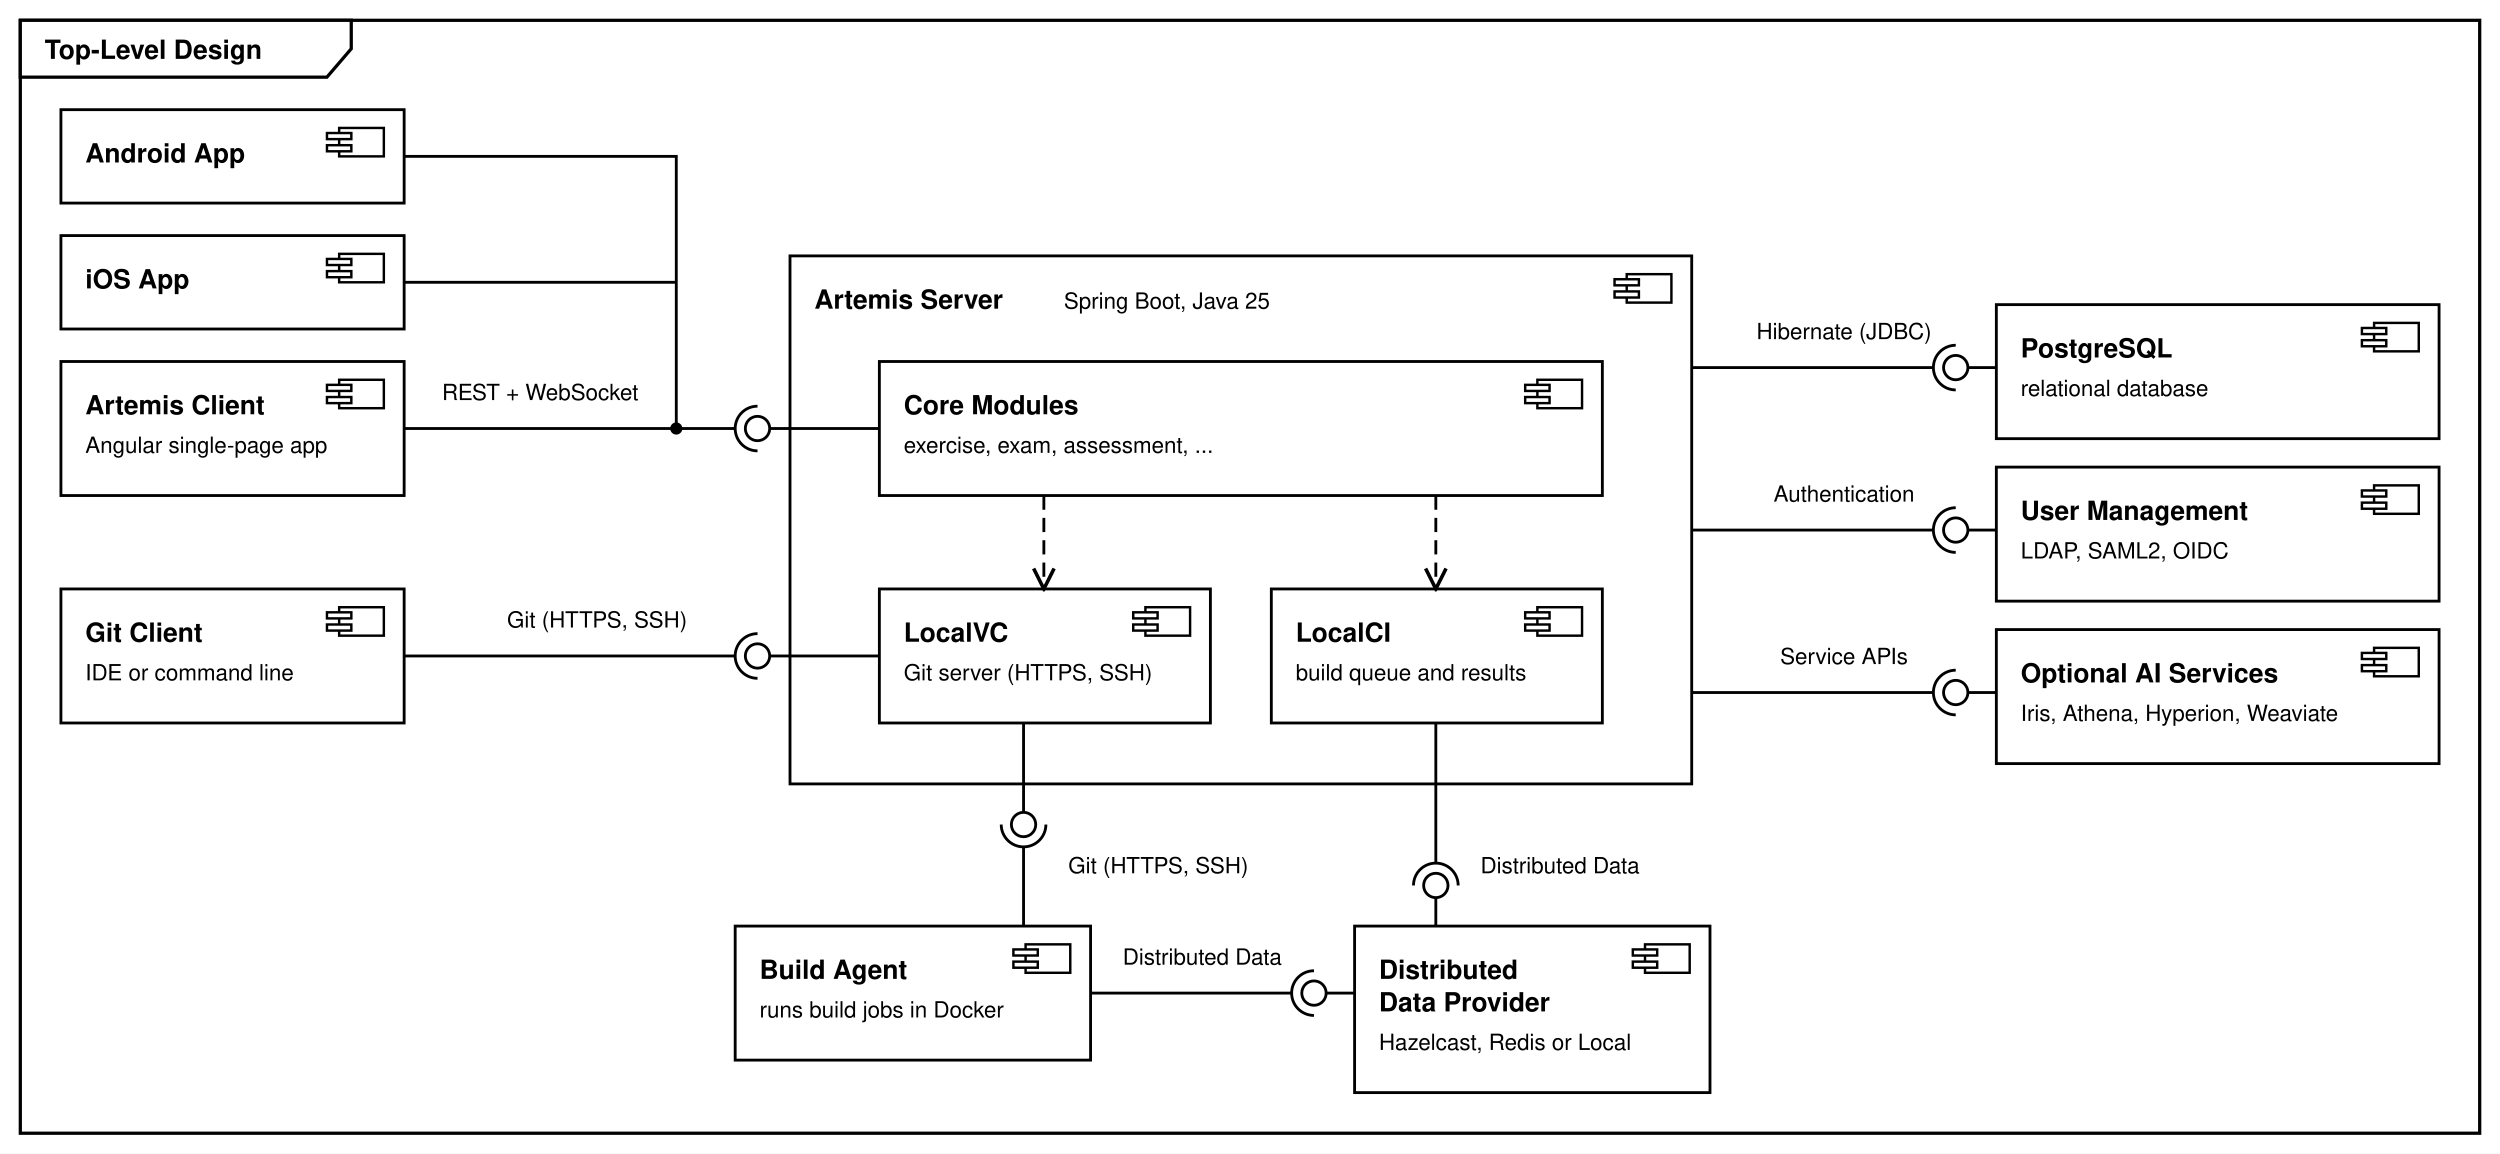
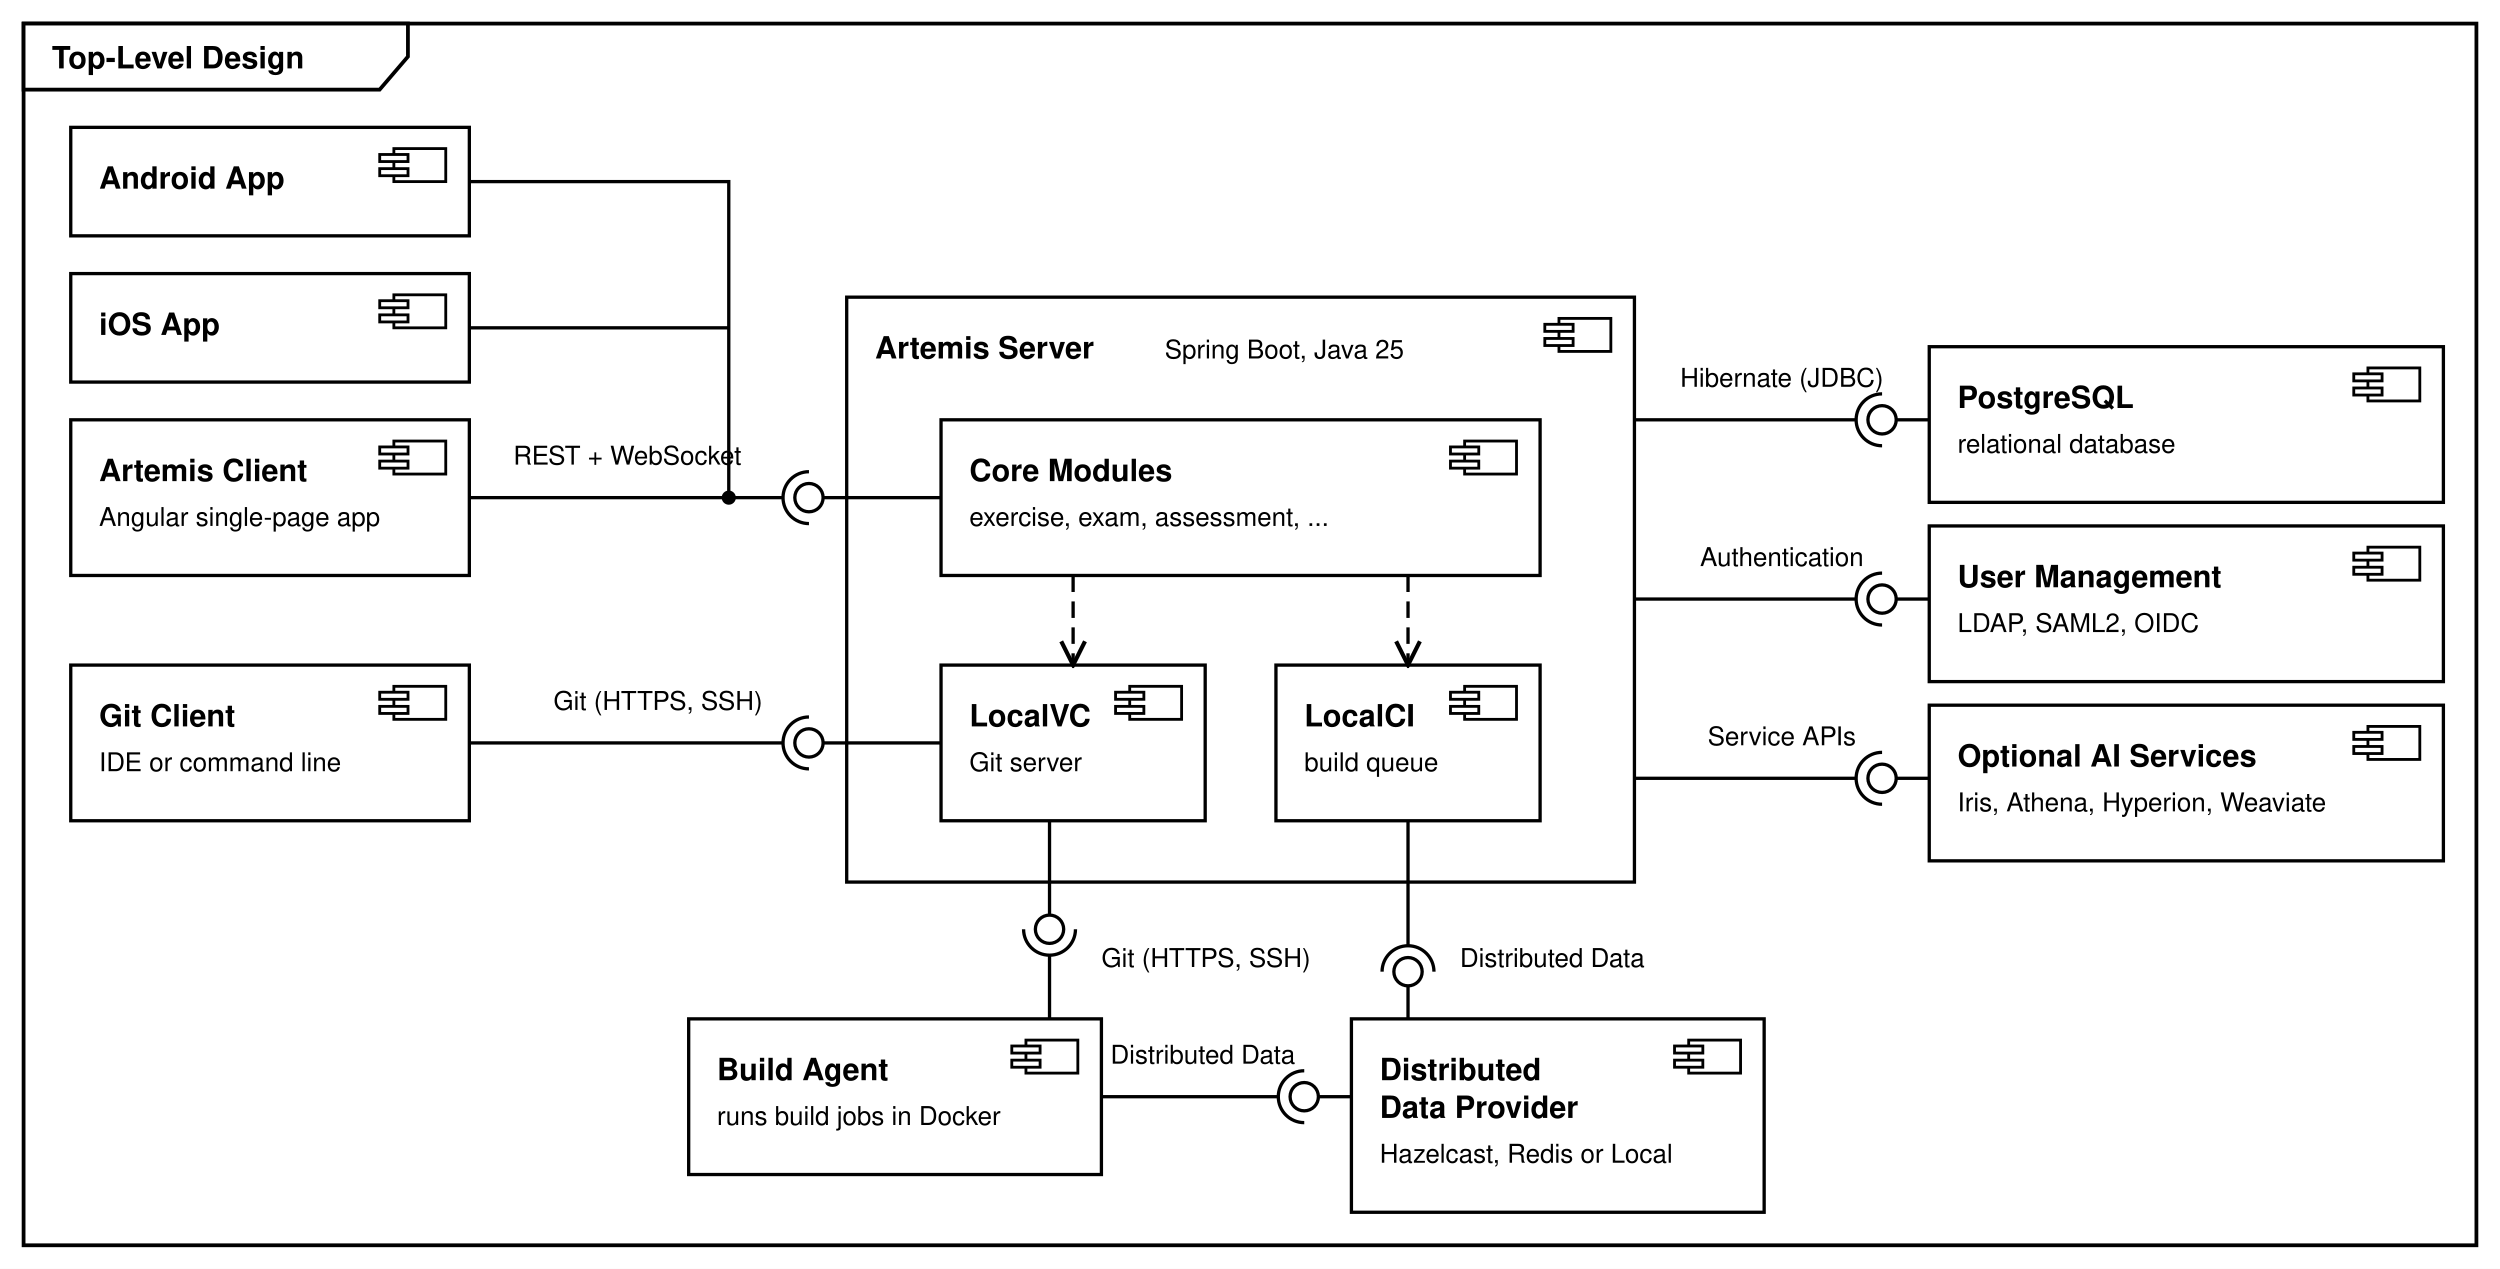
- <svg xmlns="http://www.w3.org/2000/svg" viewBox="0 0 1231 568" width="1231" height="568" font-family="Helvetica, Arial, sans-serif" role="img" aria-labelledby="t d">
+ <svg xmlns="http://www.w3.org/2000/svg" viewBox="0 0 1060 538" width="1060" height="538" font-family="Helvetica, Arial, sans-serif" role="img" aria-labelledby="t d">
  <defs>
    <marker id="open" viewBox="0 0 10 10" refX="9" refY="5" markerWidth="9" markerHeight="9" orient="auto">
      <path d="M1 1 L9 5 L1 9" fill="none" stroke="#000000" stroke-width="1.4" />
    </marker>
  </defs>
-   <rect width="1231" height="568" fill="#ffffff" />
-   <rect x="10" y="10" width="1211" height="548" fill="#ffffff" stroke="#000000" stroke-width="1.6" />
+   <rect width="1060" height="538" fill="#ffffff" />
+   <rect x="10" y="10" width="1040" height="518" fill="#ffffff" stroke="#000000" stroke-width="1.6" />
  <polygon points="10,10 172.96,10 172.96,24 160.96,38 10,38" fill="#ffffff" stroke="#000000" stroke-width="1.6" />
  <text x="22" y="29" font-size="13" font-weight="700" text-anchor="start" fill="#000000">Top-Level Design</text>
-   <rect x="389" y="126" width="444" height="260" fill="#ffffff" stroke="#000000" stroke-width="1.4" />
-   <rect x="801" y="135" width="22" height="14" fill="#ffffff" stroke="#000000" stroke-width="1.2" />
-   <rect x="795" y="137.5" width="12" height="3" fill="#ffffff" stroke="#000000" stroke-width="1.2" />
-   <rect x="795" y="143.5" width="12" height="3" fill="#ffffff" stroke="#000000" stroke-width="1.2" />
-   <text x="401" y="152" font-size="13" font-weight="700" text-anchor="start" fill="#000000">Artemis Server</text>
-   <text x="523.84" y="152" font-size="11" font-weight="400" text-anchor="start" fill="#000000">Spring Boot, Java 25</text>
-   <rect x="433" y="178" width="356" height="66" fill="#ffffff" stroke="#000000" stroke-width="1.4" />
-   <rect x="757" y="187" width="22" height="14" fill="#ffffff" stroke="#000000" stroke-width="1.2" />
-   <rect x="751" y="189.5" width="12" height="3" fill="#ffffff" stroke="#000000" stroke-width="1.2" />
-   <rect x="751" y="195.5" width="12" height="3" fill="#ffffff" stroke="#000000" stroke-width="1.2" />
-   <text x="445" y="204" font-size="13" font-weight="700" text-anchor="start" fill="#000000">Core Modules</text>
-   <text x="445" y="223" font-size="11" font-weight="400" text-anchor="start" fill="#000000">exercise, exam, assessment, ...</text>
-   <rect x="433" y="290" width="163" height="66" fill="#ffffff" stroke="#000000" stroke-width="1.4" />
-   <rect x="564" y="299" width="22" height="14" fill="#ffffff" stroke="#000000" stroke-width="1.2" />
-   <rect x="558" y="301.5" width="12" height="3" fill="#ffffff" stroke="#000000" stroke-width="1.2" />
-   <rect x="558" y="307.5" width="12" height="3" fill="#ffffff" stroke="#000000" stroke-width="1.2" />
-   <text x="445" y="316" font-size="13" font-weight="700" text-anchor="start" fill="#000000">LocalVC</text>
-   <text x="445" y="335" font-size="11" font-weight="400" text-anchor="start" fill="#000000">Git server (HTTPS, SSH)</text>
-   <rect x="626" y="290" width="163" height="66" fill="#ffffff" stroke="#000000" stroke-width="1.4" />
-   <rect x="757" y="299" width="22" height="14" fill="#ffffff" stroke="#000000" stroke-width="1.2" />
-   <rect x="751" y="301.5" width="12" height="3" fill="#ffffff" stroke="#000000" stroke-width="1.2" />
-   <rect x="751" y="307.5" width="12" height="3" fill="#ffffff" stroke="#000000" stroke-width="1.2" />
-   <text x="638" y="316" font-size="13" font-weight="700" text-anchor="start" fill="#000000">LocalCI</text>
-   <text x="638" y="335" font-size="11" font-weight="400" text-anchor="start" fill="#000000">build queue and results</text>
-   <polyline points="514,244 514,290" fill="none" stroke="#000000" stroke-width="1.4" stroke-dasharray="7 4" marker-end="url(#open)" />
-   <polyline points="707,244 707,290" fill="none" stroke="#000000" stroke-width="1.4" stroke-dasharray="7 4" marker-end="url(#open)" />
+   <rect x="359" y="126" width="334" height="248" fill="#ffffff" stroke="#000000" stroke-width="1.4" />
+   <rect x="661" y="135" width="22" height="14" fill="#ffffff" stroke="#000000" stroke-width="1.2" />
+   <rect x="655" y="137.5" width="12" height="3" fill="#ffffff" stroke="#000000" stroke-width="1.2" />
+   <rect x="655" y="143.5" width="12" height="3" fill="#ffffff" stroke="#000000" stroke-width="1.2" />
+   <text x="371" y="152" font-size="13" font-weight="700" text-anchor="start" fill="#000000">Artemis Server</text>
+   <text x="493.84" y="152" font-size="11" font-weight="400" text-anchor="start" fill="#000000">Spring Boot, Java 25</text>
+   <rect x="399" y="178" width="254" height="66" fill="#ffffff" stroke="#000000" stroke-width="1.4" />
+   <rect x="621" y="187" width="22" height="14" fill="#ffffff" stroke="#000000" stroke-width="1.2" />
+   <rect x="615" y="189.5" width="12" height="3" fill="#ffffff" stroke="#000000" stroke-width="1.2" />
+   <rect x="615" y="195.5" width="12" height="3" fill="#ffffff" stroke="#000000" stroke-width="1.2" />
+   <text x="411" y="204" font-size="13" font-weight="700" text-anchor="start" fill="#000000">Core Modules</text>
+   <text x="411" y="223" font-size="11" font-weight="400" text-anchor="start" fill="#000000">exercise, exam, assessment, ...</text>
+   <rect x="399" y="282" width="112" height="66" fill="#ffffff" stroke="#000000" stroke-width="1.4" />
+   <rect x="479" y="291" width="22" height="14" fill="#ffffff" stroke="#000000" stroke-width="1.2" />
+   <rect x="473" y="293.5" width="12" height="3" fill="#ffffff" stroke="#000000" stroke-width="1.2" />
+   <rect x="473" y="299.5" width="12" height="3" fill="#ffffff" stroke="#000000" stroke-width="1.2" />
+   <text x="411" y="308" font-size="13" font-weight="700" text-anchor="start" fill="#000000">LocalVC</text>
+   <text x="411" y="327" font-size="11" font-weight="400" text-anchor="start" fill="#000000">Git server</text>
+   <rect x="541" y="282" width="112" height="66" fill="#ffffff" stroke="#000000" stroke-width="1.4" />
+   <rect x="621" y="291" width="22" height="14" fill="#ffffff" stroke="#000000" stroke-width="1.2" />
+   <rect x="615" y="293.5" width="12" height="3" fill="#ffffff" stroke="#000000" stroke-width="1.2" />
+   <rect x="615" y="299.5" width="12" height="3" fill="#ffffff" stroke="#000000" stroke-width="1.2" />
+   <text x="553" y="308" font-size="13" font-weight="700" text-anchor="start" fill="#000000">LocalCI</text>
+   <text x="553" y="327" font-size="11" font-weight="400" text-anchor="start" fill="#000000">build queue</text>
+   <polyline points="455,244 455,282" fill="none" stroke="#000000" stroke-width="1.4" stroke-dasharray="7 4" marker-end="url(#open)" />
+   <polyline points="597,244 597,282" fill="none" stroke="#000000" stroke-width="1.4" stroke-dasharray="7 4" marker-end="url(#open)" />
  <rect x="30" y="178" width="169" height="66" fill="#ffffff" stroke="#000000" stroke-width="1.4" />
  <rect x="167" y="187" width="22" height="14" fill="#ffffff" stroke="#000000" stroke-width="1.2" />
  <rect x="161" y="189.5" width="12" height="3" fill="#ffffff" stroke="#000000" stroke-width="1.2" />
  <rect x="161" y="195.5" width="12" height="3" fill="#ffffff" stroke="#000000" stroke-width="1.2" />
  <text x="42" y="204" font-size="13" font-weight="700" text-anchor="start" fill="#000000">Artemis Client</text>
  <text x="42" y="223" font-size="11" font-weight="400" text-anchor="start" fill="#000000">Angular single-page app</text>
  <rect x="30" y="116" width="169" height="46" fill="#ffffff" stroke="#000000" stroke-width="1.4" />
  <rect x="167" y="125" width="22" height="14" fill="#ffffff" stroke="#000000" stroke-width="1.2" />
  <rect x="161" y="127.5" width="12" height="3" fill="#ffffff" stroke="#000000" stroke-width="1.2" />
  <rect x="161" y="133.5" width="12" height="3" fill="#ffffff" stroke="#000000" stroke-width="1.2" />
  <text x="42" y="142" font-size="13" font-weight="700" text-anchor="start" fill="#000000">iOS App</text>
  <rect x="30" y="54" width="169" height="46" fill="#ffffff" stroke="#000000" stroke-width="1.4" />
  <rect x="167" y="63" width="22" height="14" fill="#ffffff" stroke="#000000" stroke-width="1.2" />
  <rect x="161" y="65.5" width="12" height="3" fill="#ffffff" stroke="#000000" stroke-width="1.2" />
  <rect x="161" y="71.5" width="12" height="3" fill="#ffffff" stroke="#000000" stroke-width="1.2" />
  <text x="42" y="80" font-size="13" font-weight="700" text-anchor="start" fill="#000000">Android App</text>
-   <polyline points="199,77 333,77 333,211" fill="none" stroke="#000000" stroke-width="1.4" />
-   <polyline points="199,139 333,139" fill="none" stroke="#000000" stroke-width="1.4" />
-   <circle cx="333" cy="211" r="3" fill="#000000" />
-   <line x1="433" y1="211" x2="379.0" y2="211.0" stroke="#000000" stroke-width="1.4" />
-   <circle cx="373.0" cy="211.0" r="6" fill="#ffffff" stroke="#000000" stroke-width="1.4" />
-   <path d="M 373.0 200.0 A 11 11 0 0 0 373.0 222.0" fill="none" stroke="#000000" stroke-width="1.4" />
-   <polyline points="362.0,211.0 199,211" fill="none" stroke="#000000" stroke-width="1.4" />
+   <polyline points="199,77 309,77 309,211" fill="none" stroke="#000000" stroke-width="1.4" />
+   <polyline points="199,139 309,139" fill="none" stroke="#000000" stroke-width="1.4" />
+   <circle cx="309" cy="211" r="3" fill="#000000" />
+   <line x1="399" y1="211" x2="349.0" y2="211.0" stroke="#000000" stroke-width="1.4" />
+   <circle cx="343.0" cy="211.0" r="6" fill="#ffffff" stroke="#000000" stroke-width="1.4" />
+   <path d="M 343.0 200.0 A 11 11 0 0 0 343.0 222.0" fill="none" stroke="#000000" stroke-width="1.4" />
+   <polyline points="332.0,211.0 199,211" fill="none" stroke="#000000" stroke-width="1.4" />
  <text x="266" y="197" font-size="11" font-weight="400" text-anchor="middle" fill="#000000">REST + WebSocket</text>
-   <rect x="30" y="290" width="169" height="66" fill="#ffffff" stroke="#000000" stroke-width="1.4" />
-   <rect x="167" y="299" width="22" height="14" fill="#ffffff" stroke="#000000" stroke-width="1.2" />
-   <rect x="161" y="301.5" width="12" height="3" fill="#ffffff" stroke="#000000" stroke-width="1.2" />
-   <rect x="161" y="307.5" width="12" height="3" fill="#ffffff" stroke="#000000" stroke-width="1.2" />
-   <text x="42" y="316" font-size="13" font-weight="700" text-anchor="start" fill="#000000">Git Client</text>
-   <text x="42" y="335" font-size="11" font-weight="400" text-anchor="start" fill="#000000">IDE or command line</text>
-   <line x1="433" y1="323" x2="379.0" y2="323.0" stroke="#000000" stroke-width="1.4" />
-   <circle cx="373.0" cy="323.0" r="6" fill="#ffffff" stroke="#000000" stroke-width="1.4" />
-   <path d="M 373.0 312.0 A 11 11 0 0 0 373.0 334.0" fill="none" stroke="#000000" stroke-width="1.4" />
-   <polyline points="362.0,323.0 199,323" fill="none" stroke="#000000" stroke-width="1.4" />
-   <text x="294.0" y="309" font-size="11" font-weight="400" text-anchor="middle" fill="#000000">Git (HTTPS, SSH)</text>
-   <rect x="983" y="150" width="218" height="66" fill="#ffffff" stroke="#000000" stroke-width="1.4" />
-   <rect x="1169" y="159" width="22" height="14" fill="#ffffff" stroke="#000000" stroke-width="1.2" />
-   <rect x="1163" y="161.5" width="12" height="3" fill="#ffffff" stroke="#000000" stroke-width="1.2" />
-   <rect x="1163" y="167.5" width="12" height="3" fill="#ffffff" stroke="#000000" stroke-width="1.2" />
-   <text x="995" y="176" font-size="13" font-weight="700" text-anchor="start" fill="#000000">PostgreSQL</text>
-   <text x="995" y="195" font-size="11" font-weight="400" text-anchor="start" fill="#000000">relational database</text>
-   <line x1="983" y1="181" x2="969.0" y2="181.0" stroke="#000000" stroke-width="1.4" />
-   <circle cx="963.0" cy="181.0" r="6" fill="#ffffff" stroke="#000000" stroke-width="1.4" />
-   <path d="M 963.0 170.0 A 11 11 0 0 0 963.0 192.0" fill="none" stroke="#000000" stroke-width="1.4" />
-   <polyline points="952.0,181.0 833,181" fill="none" stroke="#000000" stroke-width="1.4" />
-   <text x="908.0" y="167" font-size="11" font-weight="400" text-anchor="middle" fill="#000000">Hibernate (JDBC)</text>
-   <rect x="983" y="230" width="218" height="66" fill="#ffffff" stroke="#000000" stroke-width="1.4" />
-   <rect x="1169" y="239" width="22" height="14" fill="#ffffff" stroke="#000000" stroke-width="1.2" />
-   <rect x="1163" y="241.5" width="12" height="3" fill="#ffffff" stroke="#000000" stroke-width="1.2" />
-   <rect x="1163" y="247.5" width="12" height="3" fill="#ffffff" stroke="#000000" stroke-width="1.2" />
-   <text x="995" y="256" font-size="13" font-weight="700" text-anchor="start" fill="#000000">User Management</text>
-   <text x="995" y="275" font-size="11" font-weight="400" text-anchor="start" fill="#000000">LDAP, SAML2, OIDC</text>
-   <line x1="983" y1="261" x2="969.0" y2="261.0" stroke="#000000" stroke-width="1.4" />
-   <circle cx="963.0" cy="261.0" r="6" fill="#ffffff" stroke="#000000" stroke-width="1.4" />
-   <path d="M 963.0 250.0 A 11 11 0 0 0 963.0 272.0" fill="none" stroke="#000000" stroke-width="1.4" />
-   <polyline points="952.0,261.0 833,261" fill="none" stroke="#000000" stroke-width="1.4" />
-   <text x="908.0" y="247" font-size="11" font-weight="400" text-anchor="middle" fill="#000000">Authentication</text>
-   <rect x="983" y="310" width="218" height="66" fill="#ffffff" stroke="#000000" stroke-width="1.4" />
-   <rect x="1169" y="319" width="22" height="14" fill="#ffffff" stroke="#000000" stroke-width="1.2" />
-   <rect x="1163" y="321.5" width="12" height="3" fill="#ffffff" stroke="#000000" stroke-width="1.2" />
-   <rect x="1163" y="327.5" width="12" height="3" fill="#ffffff" stroke="#000000" stroke-width="1.2" />
-   <text x="995" y="336" font-size="13" font-weight="700" text-anchor="start" fill="#000000">Optional AI Services</text>
-   <text x="995" y="355" font-size="11" font-weight="400" text-anchor="start" fill="#000000">Iris, Athena, Hyperion, Weaviate</text>
-   <line x1="983" y1="341" x2="969.0" y2="341.0" stroke="#000000" stroke-width="1.4" />
-   <circle cx="963.0" cy="341.0" r="6" fill="#ffffff" stroke="#000000" stroke-width="1.4" />
-   <path d="M 963.0 330.0 A 11 11 0 0 0 963.0 352.0" fill="none" stroke="#000000" stroke-width="1.4" />
-   <polyline points="952.0,341.0 833,341" fill="none" stroke="#000000" stroke-width="1.4" />
-   <text x="908.0" y="327" font-size="11" font-weight="400" text-anchor="middle" fill="#000000">Service APIs</text>
-   <rect x="362" y="456" width="175" height="66" fill="#ffffff" stroke="#000000" stroke-width="1.4" />
-   <rect x="505" y="465" width="22" height="14" fill="#ffffff" stroke="#000000" stroke-width="1.2" />
-   <rect x="499" y="467.5" width="12" height="3" fill="#ffffff" stroke="#000000" stroke-width="1.2" />
-   <rect x="499" y="473.5" width="12" height="3" fill="#ffffff" stroke="#000000" stroke-width="1.2" />
-   <text x="374" y="482" font-size="13" font-weight="700" text-anchor="start" fill="#000000">Build Agent</text>
-   <text x="374" y="501" font-size="11" font-weight="400" text-anchor="start" fill="#000000">runs build jobs in Docker</text>
-   <rect x="667" y="456" width="175" height="82" fill="#ffffff" stroke="#000000" stroke-width="1.4" />
-   <rect x="810" y="465" width="22" height="14" fill="#ffffff" stroke="#000000" stroke-width="1.2" />
-   <rect x="804" y="467.5" width="12" height="3" fill="#ffffff" stroke="#000000" stroke-width="1.2" />
-   <rect x="804" y="473.5" width="12" height="3" fill="#ffffff" stroke="#000000" stroke-width="1.2" />
-   <text x="679" y="482" font-size="13" font-weight="700" text-anchor="start" fill="#000000">Distributed</text>
-   <text x="679" y="498" font-size="13" font-weight="700" text-anchor="start" fill="#000000">Data Provider</text>
-   <text x="679" y="517" font-size="11" font-weight="400" text-anchor="start" fill="#000000">Hazelcast, Redis or Local</text>
-   <line x1="504" y1="356" x2="504.0" y2="400.0" stroke="#000000" stroke-width="1.4" />
-   <circle cx="504.0" cy="406.0" r="6" fill="#ffffff" stroke="#000000" stroke-width="1.4" />
-   <path d="M 493.0 406.0 A 11 11 0 0 0 515.0 406.0" fill="none" stroke="#000000" stroke-width="1.4" />
-   <polyline points="504.0,417.0 504,456" fill="none" stroke="#000000" stroke-width="1.4" />
-   <text x="526" y="430" font-size="11" font-weight="400" text-anchor="start" fill="#000000">Git (HTTPS, SSH)</text>
-   <line x1="707" y1="456" x2="707.0" y2="442.0" stroke="#000000" stroke-width="1.4" />
-   <circle cx="707.0" cy="436.0" r="6" fill="#ffffff" stroke="#000000" stroke-width="1.4" />
-   <path d="M 718.0 436.0 A 11 11 0 0 0 696.0 436.0" fill="none" stroke="#000000" stroke-width="1.4" />
-   <polyline points="707.0,425.0 707,356" fill="none" stroke="#000000" stroke-width="1.4" />
-   <text x="729" y="430" font-size="11" font-weight="400" text-anchor="start" fill="#000000">Distributed Data</text>
-   <line x1="667" y1="489" x2="653.0" y2="489.0" stroke="#000000" stroke-width="1.4" />
-   <circle cx="647.0" cy="489.0" r="6" fill="#ffffff" stroke="#000000" stroke-width="1.4" />
-   <path d="M 647.0 478.0 A 11 11 0 0 0 647.0 500.0" fill="none" stroke="#000000" stroke-width="1.4" />
-   <polyline points="636.0,489.0 537,489" fill="none" stroke="#000000" stroke-width="1.4" />
-   <text x="592.0" y="475" font-size="11" font-weight="400" text-anchor="middle" fill="#000000">Distributed Data</text>
+   <rect x="30" y="282" width="169" height="66" fill="#ffffff" stroke="#000000" stroke-width="1.4" />
+   <rect x="167" y="291" width="22" height="14" fill="#ffffff" stroke="#000000" stroke-width="1.2" />
+   <rect x="161" y="293.5" width="12" height="3" fill="#ffffff" stroke="#000000" stroke-width="1.2" />
+   <rect x="161" y="299.5" width="12" height="3" fill="#ffffff" stroke="#000000" stroke-width="1.2" />
+   <text x="42" y="308" font-size="13" font-weight="700" text-anchor="start" fill="#000000">Git Client</text>
+   <text x="42" y="327" font-size="11" font-weight="400" text-anchor="start" fill="#000000">IDE or command line</text>
+   <line x1="399" y1="315" x2="349.0" y2="315.0" stroke="#000000" stroke-width="1.4" />
+   <circle cx="343.0" cy="315.0" r="6" fill="#ffffff" stroke="#000000" stroke-width="1.4" />
+   <path d="M 343.0 304.0 A 11 11 0 0 0 343.0 326.0" fill="none" stroke="#000000" stroke-width="1.4" />
+   <polyline points="332.0,315.0 199,315" fill="none" stroke="#000000" stroke-width="1.4" />
+   <text x="279.0" y="301" font-size="11" font-weight="400" text-anchor="middle" fill="#000000">Git (HTTPS, SSH)</text>
+   <rect x="818" y="147" width="218" height="66" fill="#ffffff" stroke="#000000" stroke-width="1.4" />
+   <rect x="1004" y="156" width="22" height="14" fill="#ffffff" stroke="#000000" stroke-width="1.2" />
+   <rect x="998" y="158.5" width="12" height="3" fill="#ffffff" stroke="#000000" stroke-width="1.2" />
+   <rect x="998" y="164.5" width="12" height="3" fill="#ffffff" stroke="#000000" stroke-width="1.2" />
+   <text x="830" y="173" font-size="13" font-weight="700" text-anchor="start" fill="#000000">PostgreSQL</text>
+   <text x="830" y="192" font-size="11" font-weight="400" text-anchor="start" fill="#000000">relational database</text>
+   <line x1="818" y1="178" x2="804.0" y2="178.0" stroke="#000000" stroke-width="1.4" />
+   <circle cx="798.0" cy="178.0" r="6" fill="#ffffff" stroke="#000000" stroke-width="1.4" />
+   <path d="M 798.0 167.0 A 11 11 0 0 0 798.0 189.0" fill="none" stroke="#000000" stroke-width="1.4" />
+   <polyline points="787.0,178.0 693,178" fill="none" stroke="#000000" stroke-width="1.4" />
+   <text x="755.5" y="164" font-size="11" font-weight="400" text-anchor="middle" fill="#000000">Hibernate (JDBC)</text>
+   <rect x="818" y="223" width="218" height="66" fill="#ffffff" stroke="#000000" stroke-width="1.4" />
+   <rect x="1004" y="232" width="22" height="14" fill="#ffffff" stroke="#000000" stroke-width="1.2" />
+   <rect x="998" y="234.5" width="12" height="3" fill="#ffffff" stroke="#000000" stroke-width="1.2" />
+   <rect x="998" y="240.5" width="12" height="3" fill="#ffffff" stroke="#000000" stroke-width="1.2" />
+   <text x="830" y="249" font-size="13" font-weight="700" text-anchor="start" fill="#000000">User Management</text>
+   <text x="830" y="268" font-size="11" font-weight="400" text-anchor="start" fill="#000000">LDAP, SAML2, OIDC</text>
+   <line x1="818" y1="254" x2="804.0" y2="254.0" stroke="#000000" stroke-width="1.4" />
+   <circle cx="798.0" cy="254.0" r="6" fill="#ffffff" stroke="#000000" stroke-width="1.4" />
+   <path d="M 798.0 243.0 A 11 11 0 0 0 798.0 265.0" fill="none" stroke="#000000" stroke-width="1.4" />
+   <polyline points="787.0,254.0 693,254" fill="none" stroke="#000000" stroke-width="1.4" />
+   <text x="755.5" y="240" font-size="11" font-weight="400" text-anchor="middle" fill="#000000">Authentication</text>
+   <rect x="818" y="299" width="218" height="66" fill="#ffffff" stroke="#000000" stroke-width="1.4" />
+   <rect x="1004" y="308" width="22" height="14" fill="#ffffff" stroke="#000000" stroke-width="1.2" />
+   <rect x="998" y="310.5" width="12" height="3" fill="#ffffff" stroke="#000000" stroke-width="1.2" />
+   <rect x="998" y="316.5" width="12" height="3" fill="#ffffff" stroke="#000000" stroke-width="1.2" />
+   <text x="830" y="325" font-size="13" font-weight="700" text-anchor="start" fill="#000000">Optional AI Services</text>
+   <text x="830" y="344" font-size="11" font-weight="400" text-anchor="start" fill="#000000">Iris, Athena, Hyperion, Weaviate</text>
+   <line x1="818" y1="330" x2="804.0" y2="330.0" stroke="#000000" stroke-width="1.4" />
+   <circle cx="798.0" cy="330.0" r="6" fill="#ffffff" stroke="#000000" stroke-width="1.4" />
+   <path d="M 798.0 319.0 A 11 11 0 0 0 798.0 341.0" fill="none" stroke="#000000" stroke-width="1.4" />
+   <polyline points="787.0,330.0 693,330" fill="none" stroke="#000000" stroke-width="1.4" />
+   <text x="755.5" y="316" font-size="11" font-weight="400" text-anchor="middle" fill="#000000">Service APIs</text>
+   <rect x="292" y="432" width="175" height="66" fill="#ffffff" stroke="#000000" stroke-width="1.4" />
+   <rect x="435" y="441" width="22" height="14" fill="#ffffff" stroke="#000000" stroke-width="1.2" />
+   <rect x="429" y="443.5" width="12" height="3" fill="#ffffff" stroke="#000000" stroke-width="1.2" />
+   <rect x="429" y="449.5" width="12" height="3" fill="#ffffff" stroke="#000000" stroke-width="1.2" />
+   <text x="304" y="458" font-size="13" font-weight="700" text-anchor="start" fill="#000000">Build Agent</text>
+   <text x="304" y="477" font-size="11" font-weight="400" text-anchor="start" fill="#000000">runs build jobs in Docker</text>
+   <rect x="573" y="432" width="175" height="82" fill="#ffffff" stroke="#000000" stroke-width="1.4" />
+   <rect x="716" y="441" width="22" height="14" fill="#ffffff" stroke="#000000" stroke-width="1.2" />
+   <rect x="710" y="443.5" width="12" height="3" fill="#ffffff" stroke="#000000" stroke-width="1.2" />
+   <rect x="710" y="449.5" width="12" height="3" fill="#ffffff" stroke="#000000" stroke-width="1.2" />
+   <text x="585" y="458" font-size="13" font-weight="700" text-anchor="start" fill="#000000">Distributed</text>
+   <text x="585" y="474" font-size="13" font-weight="700" text-anchor="start" fill="#000000">Data Provider</text>
+   <text x="585" y="493" font-size="11" font-weight="400" text-anchor="start" fill="#000000">Hazelcast, Redis or Local</text>
+   <line x1="445" y1="348" x2="445.0" y2="388.0" stroke="#000000" stroke-width="1.4" />
+   <circle cx="445.0" cy="394.0" r="6" fill="#ffffff" stroke="#000000" stroke-width="1.4" />
+   <path d="M 434.0 394.0 A 11 11 0 0 0 456.0 394.0" fill="none" stroke="#000000" stroke-width="1.4" />
+   <polyline points="445.0,405.0 445,432" fill="none" stroke="#000000" stroke-width="1.4" />
+   <text x="467" y="410" font-size="11" font-weight="400" text-anchor="start" fill="#000000">Git (HTTPS, SSH)</text>
+   <line x1="597" y1="432" x2="597.0" y2="418.0" stroke="#000000" stroke-width="1.4" />
+   <circle cx="597.0" cy="412.0" r="6" fill="#ffffff" stroke="#000000" stroke-width="1.4" />
+   <path d="M 608.0 412.0 A 11 11 0 0 0 586.0 412.0" fill="none" stroke="#000000" stroke-width="1.4" />
+   <polyline points="597.0,401.0 597,348" fill="none" stroke="#000000" stroke-width="1.4" />
+   <text x="619" y="410" font-size="11" font-weight="400" text-anchor="start" fill="#000000">Distributed Data</text>
+   <line x1="573" y1="465" x2="559.0" y2="465.0" stroke="#000000" stroke-width="1.4" />
+   <circle cx="553.0" cy="465.0" r="6" fill="#ffffff" stroke="#000000" stroke-width="1.4" />
+   <path d="M 553.0 454.0 A 11 11 0 0 0 553.0 476.0" fill="none" stroke="#000000" stroke-width="1.4" />
+   <polyline points="542.0,465.0 467,465" fill="none" stroke="#000000" stroke-width="1.4" />
+   <text x="510.0" y="451" font-size="11" font-weight="400" text-anchor="middle" fill="#000000">Distributed Data</text>
</svg>
